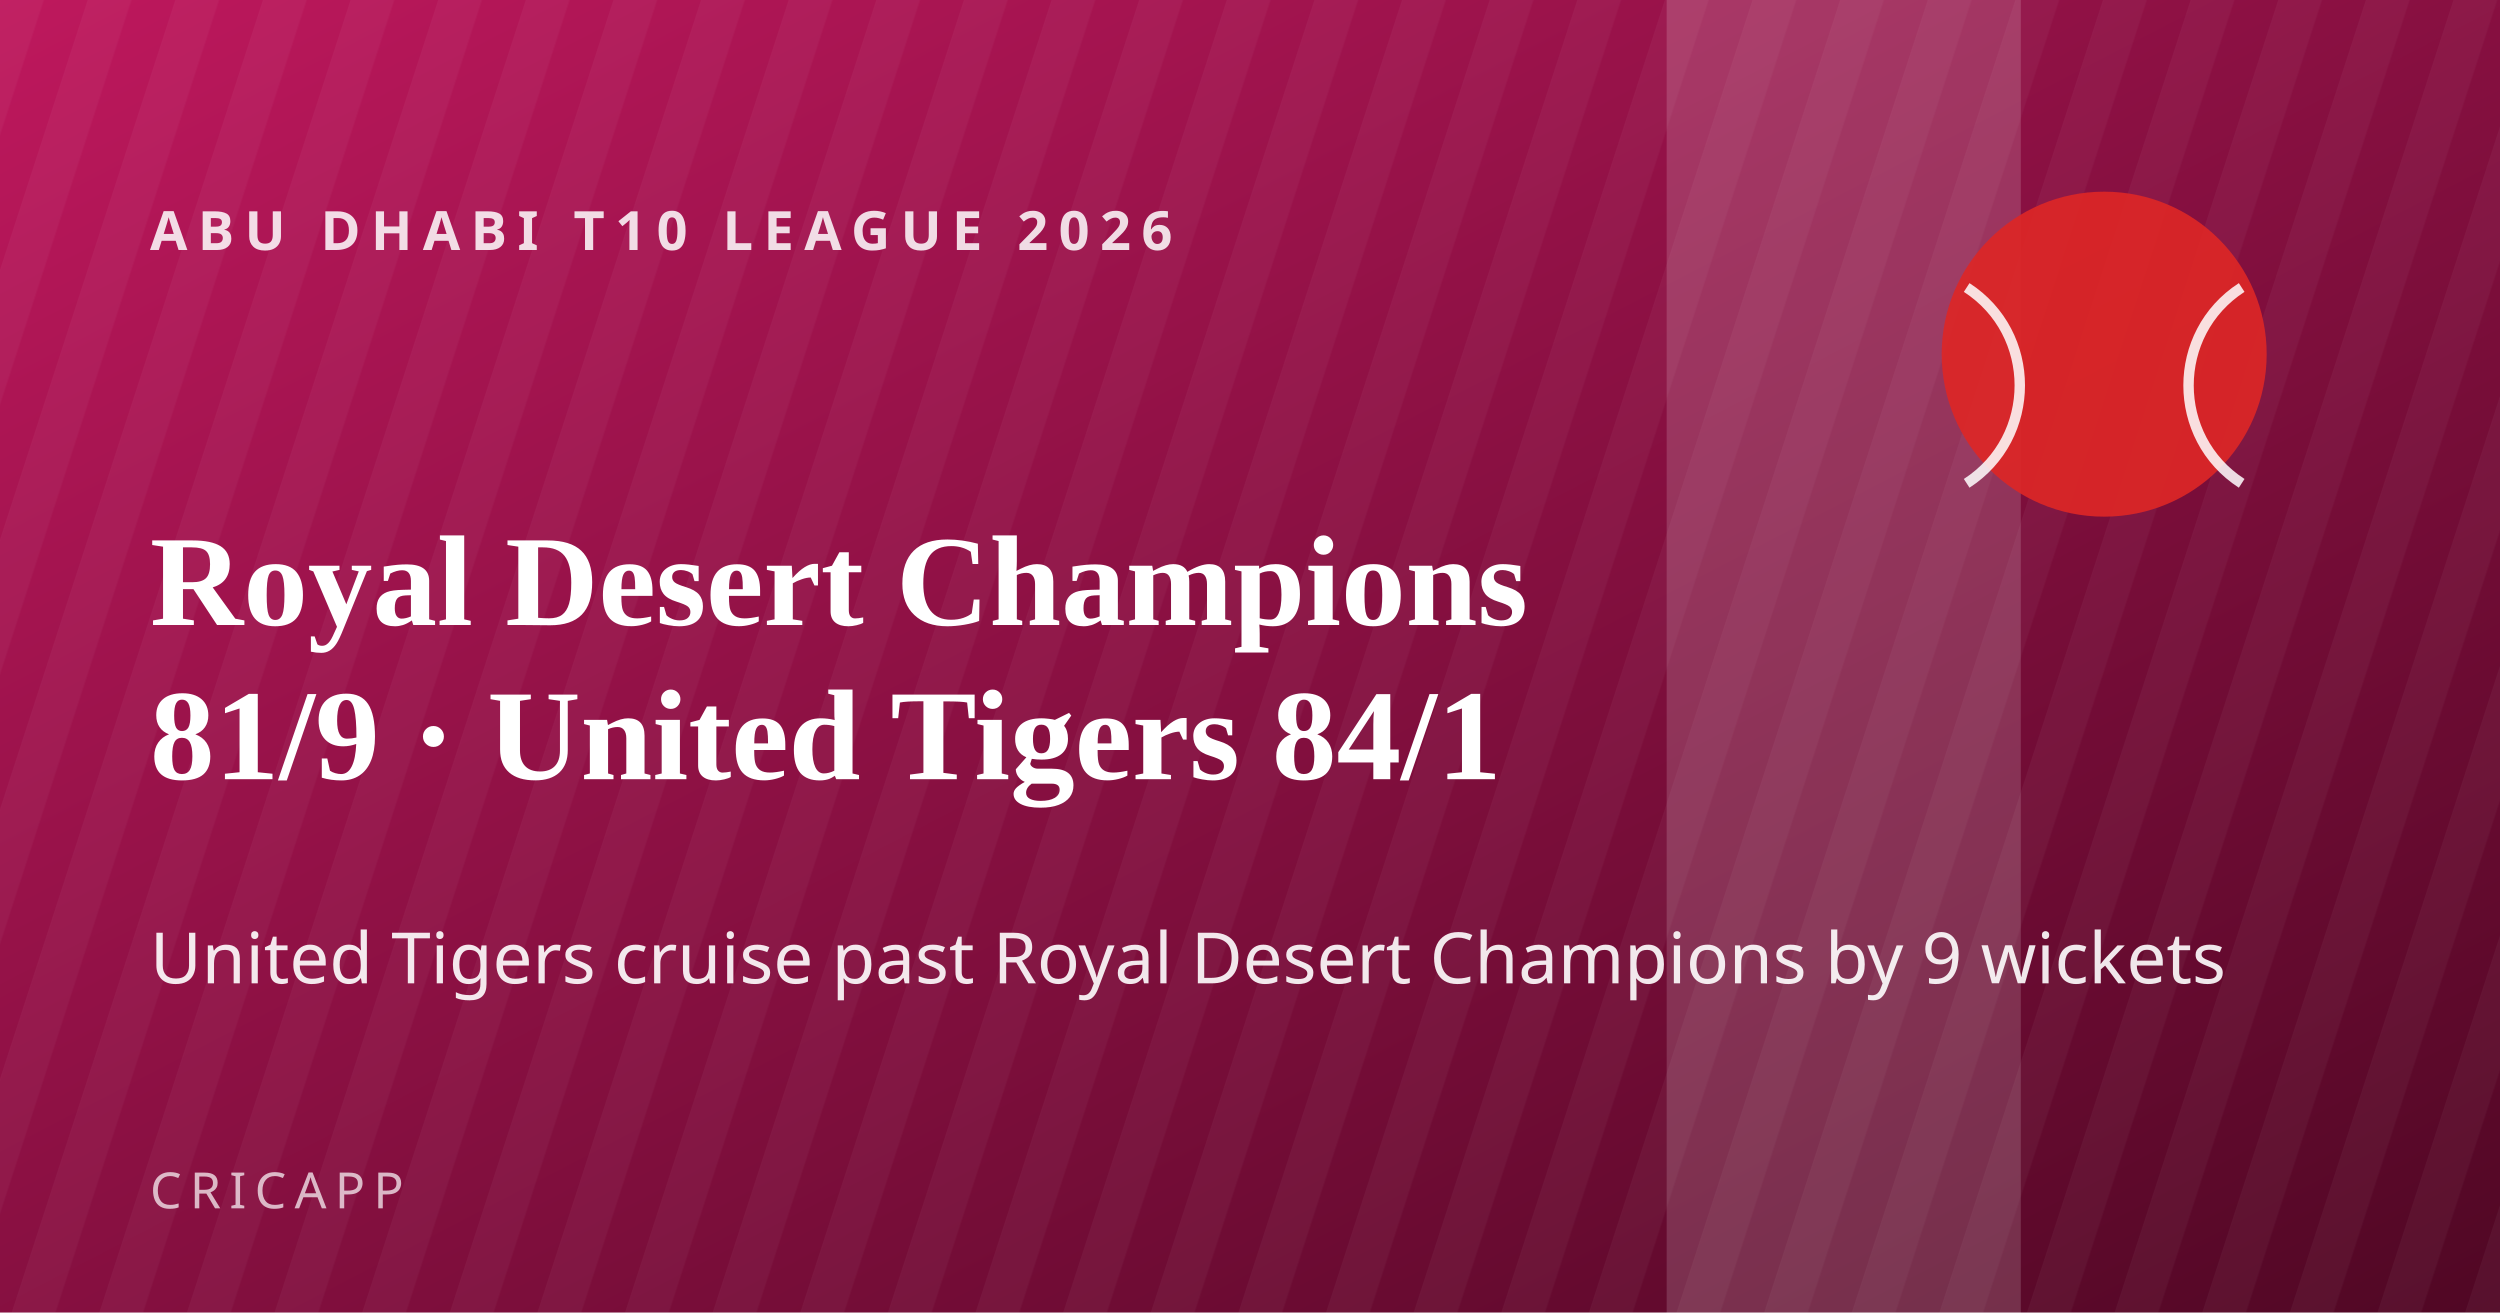
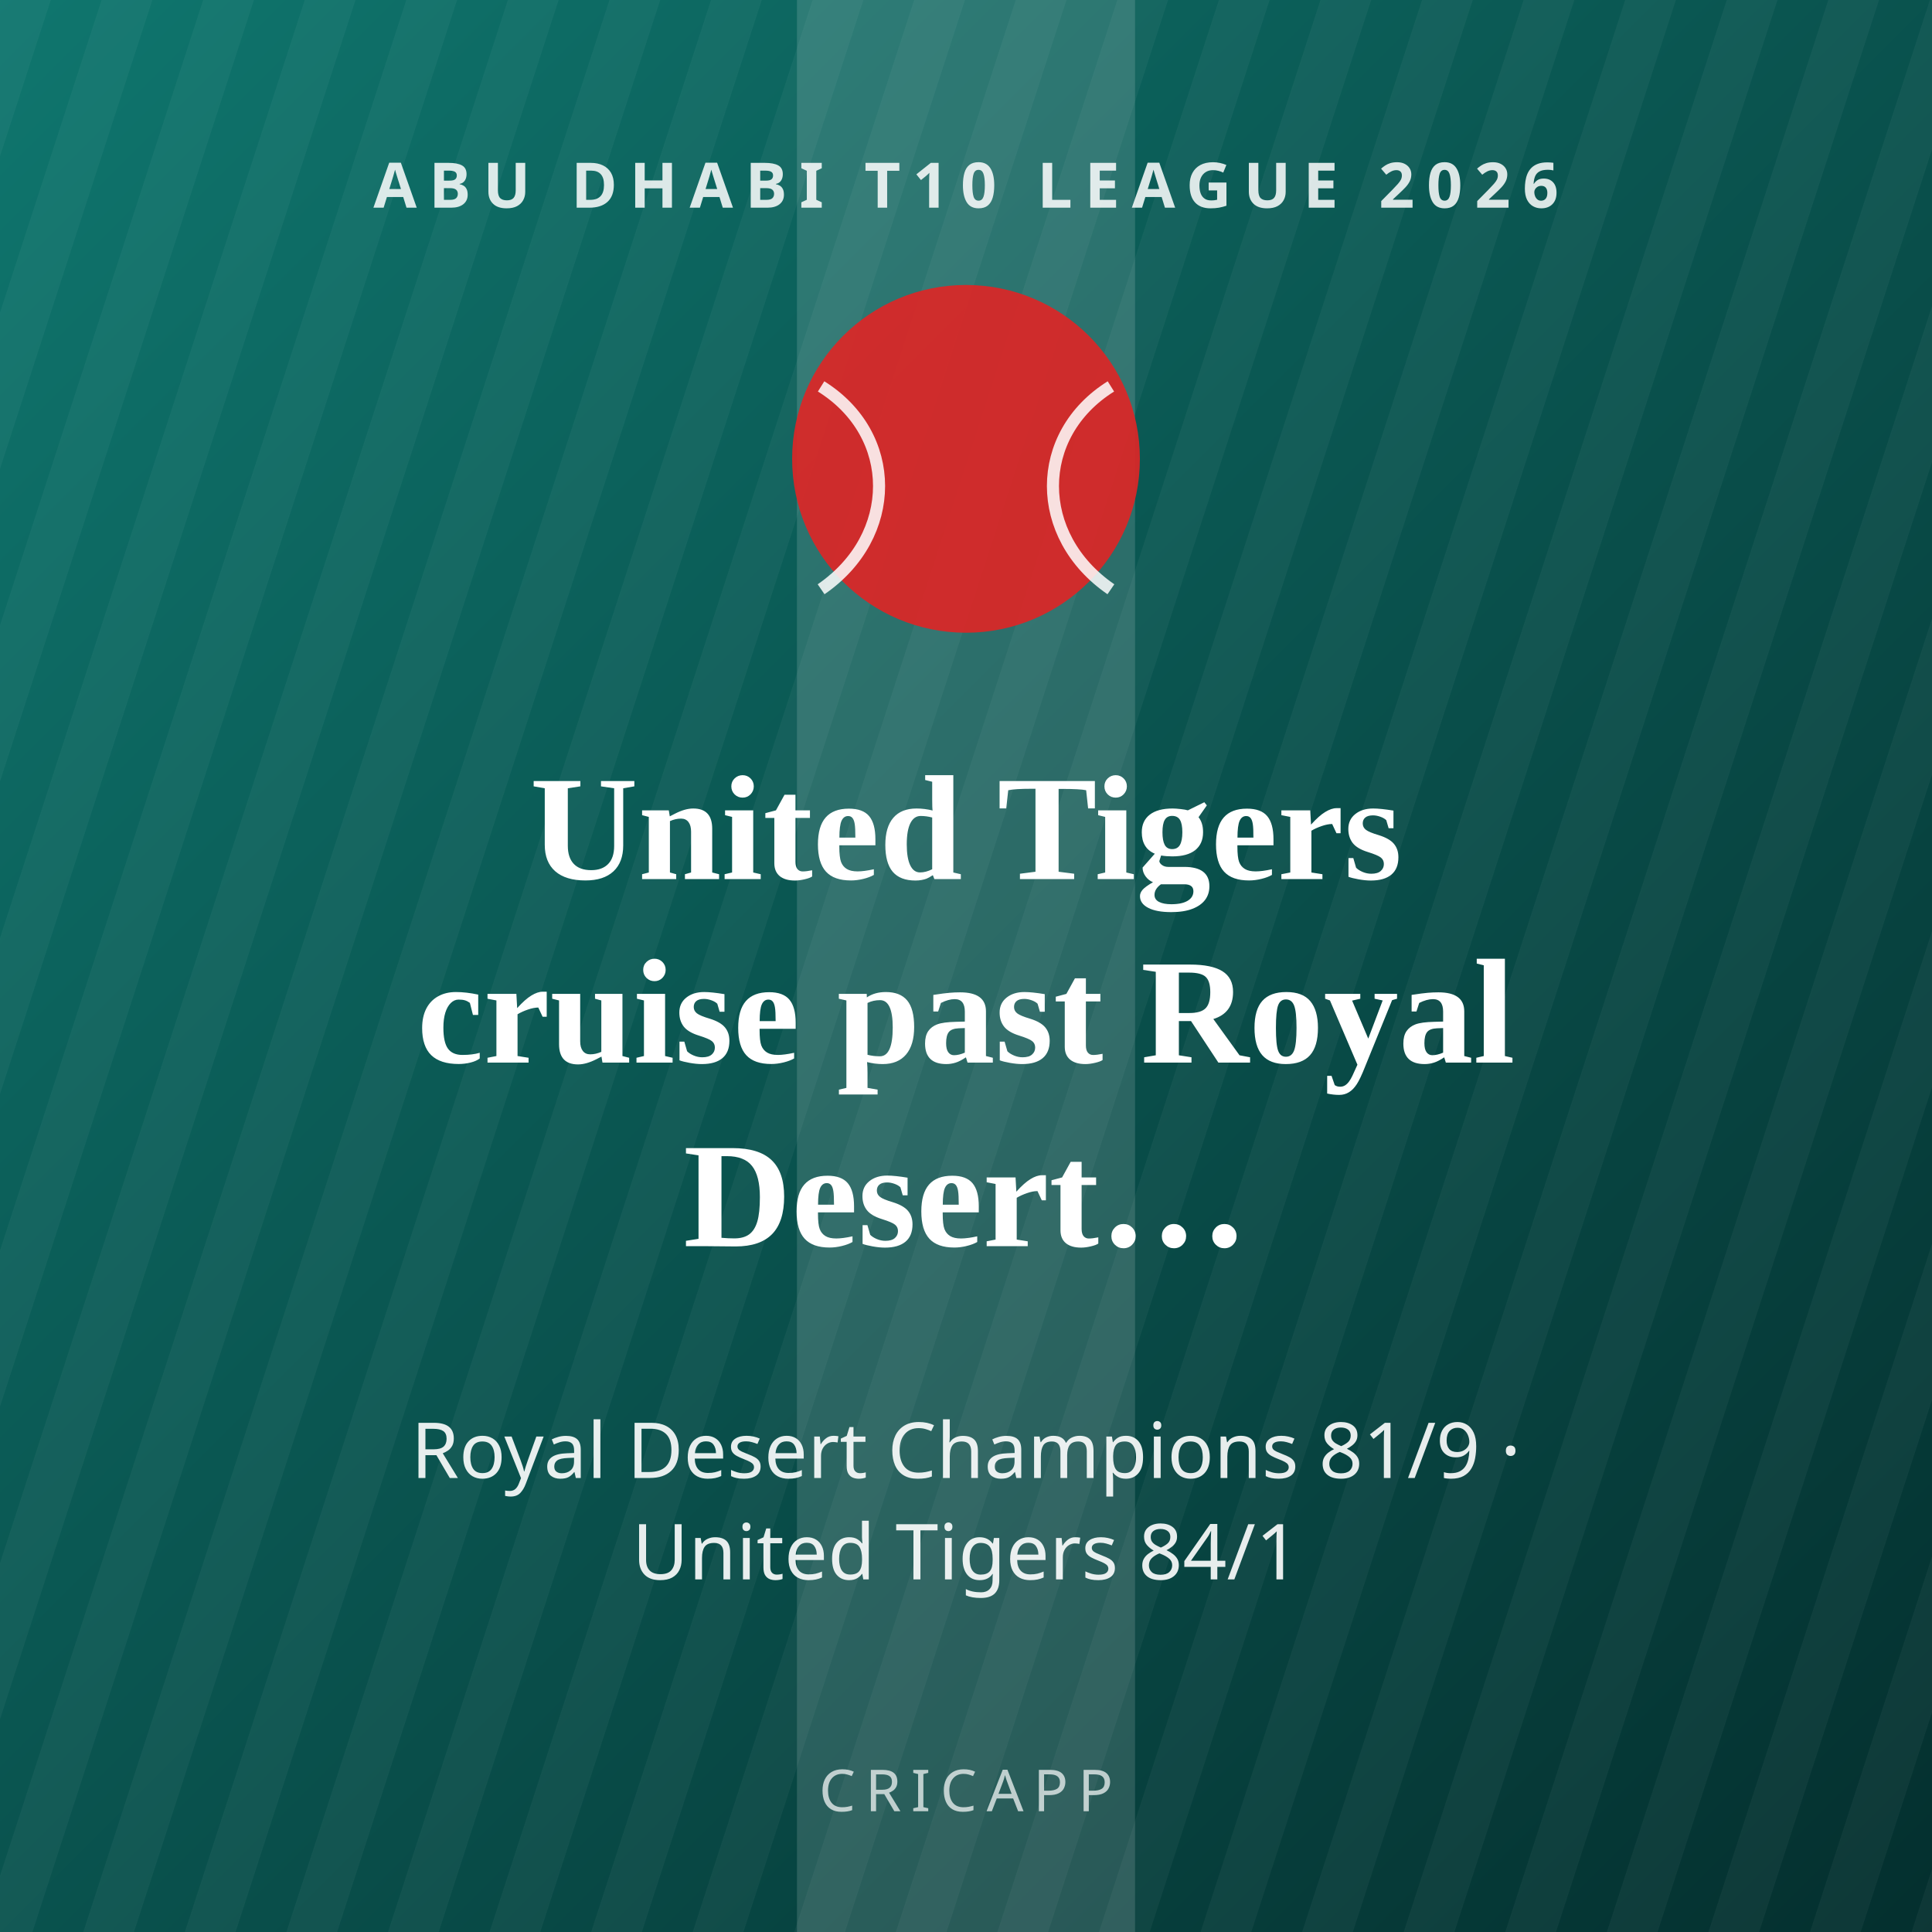
- <svg xmlns="http://www.w3.org/2000/svg" viewBox="0 0 1200 630" role="img" aria-label="Royal Desert Champions 81/9  ·  United Tigers 84/1">
+ <svg xmlns="http://www.w3.org/2000/svg" viewBox="0 0 800 800" role="img" aria-label="United Tigers cruise past Royal Desert Champions by 9 wickets">
  <defs>
    <linearGradient id="g" x1="0" y1="0" x2="1" y2="1">
-       <stop offset="0" stop-color="#be185d" />
-       <stop offset="1" stop-color="#500724" />
+       <stop offset="0" stop-color="#0f766e" />
+       <stop offset="1" stop-color="#042f2e" />
    </linearGradient>
    <pattern id="s" width="40" height="40" patternUnits="userSpaceOnUse" patternTransform="rotate(18)">
      <rect width="20" height="40" fill="#ffffff" opacity="0.04" />
    </pattern>
  </defs>
-   <rect width="1200" height="630" fill="url(#g)" />
-   <rect width="1200" height="630" fill="url(#s)" />
-   <g opacity="0.16">
-     <rect x="800" y="-40" width="170" height="760" rx="14" fill="#fff" />
-     <rect x="858" y="40" width="54" height="8" fill="#fff" />
-     <rect x="858" y="560" width="54" height="8" fill="#fff" />
+   <rect width="800" height="800" fill="url(#g)" />
+   <rect width="800" height="800" fill="url(#s)" />
+   <g opacity="0.14">
+     <rect x="330" y="-40" width="140" height="880" rx="14" fill="#fff" />
  </g>
-   <circle cx="1010" cy="170" r="78" fill="#dc2626" opacity="0.92" />
-   <path d="M944 138c34 22 34 72 0 94M1076 138c-34 22-34 72 0 94" stroke="#fff" stroke-width="5" fill="none" opacity="0.85" />
-   <text x="72" y="120" font-family="system-ui, sans-serif" font-size="26" font-weight="700" letter-spacing="5" fill="#ffffff" opacity="0.85">ABU DHABI T10 LEAGUE 2026</text>
-   <text x="72" y="300" font-family="Georgia, 'Times New Roman', serif" font-size="62" font-weight="700" fill="#ffffff">Royal Desert Champions</text>
-   <text x="72" y="374" font-family="Georgia, 'Times New Roman', serif" font-size="62" font-weight="700" fill="#ffffff">81/9 · United Tigers 84/1</text>
-   <text x="72" y="472" font-family="system-ui, sans-serif" font-size="34" fill="#ffffff" opacity="0.9">United Tigers cruise past Royal Desert Champions by 9 wickets</text>
-   <text x="72" y="580" font-family="system-ui, sans-serif" font-size="24" letter-spacing="4" fill="#ffffff" opacity="0.7">CRICAPP</text>
+   <circle cx="400" cy="190" r="72" fill="#dc2626" opacity="0.92" />
+   <path d="M340 160c32 20 32 62 0 84M460 160c-32 20-32 62 0 84" stroke="#fff" stroke-width="5" fill="none" opacity="0.85" />
+   <text x="400" y="86" text-anchor="middle" font-family="system-ui, sans-serif" font-size="26" font-weight="700" letter-spacing="5" fill="#ffffff" opacity="0.85">ABU DHABI T10 LEAGUE 2026</text>
+   <text x="400" y="364" text-anchor="middle" font-family="Georgia, 'Times New Roman', serif" font-size="62" font-weight="700" fill="#ffffff">United Tigers</text>
+   <text x="400" y="440" text-anchor="middle" font-family="Georgia, 'Times New Roman', serif" font-size="62" font-weight="700" fill="#ffffff">cruise past Royal</text>
+   <text x="400" y="516" text-anchor="middle" font-family="Georgia, 'Times New Roman', serif" font-size="62" font-weight="700" fill="#ffffff">Desert…</text>
+   <text x="400" y="612" text-anchor="middle" font-family="system-ui, sans-serif" font-size="32" fill="#ffffff" opacity="0.9">Royal Desert Champions 81/9 ·</text>
+   <text x="400" y="654" text-anchor="middle" font-family="system-ui, sans-serif" font-size="32" fill="#ffffff" opacity="0.9">United Tigers 84/1</text>
+   <text x="400" y="750" text-anchor="middle" font-family="system-ui, sans-serif" font-size="24" letter-spacing="4" fill="#ffffff" opacity="0.7">CRICAPP</text>
</svg>
